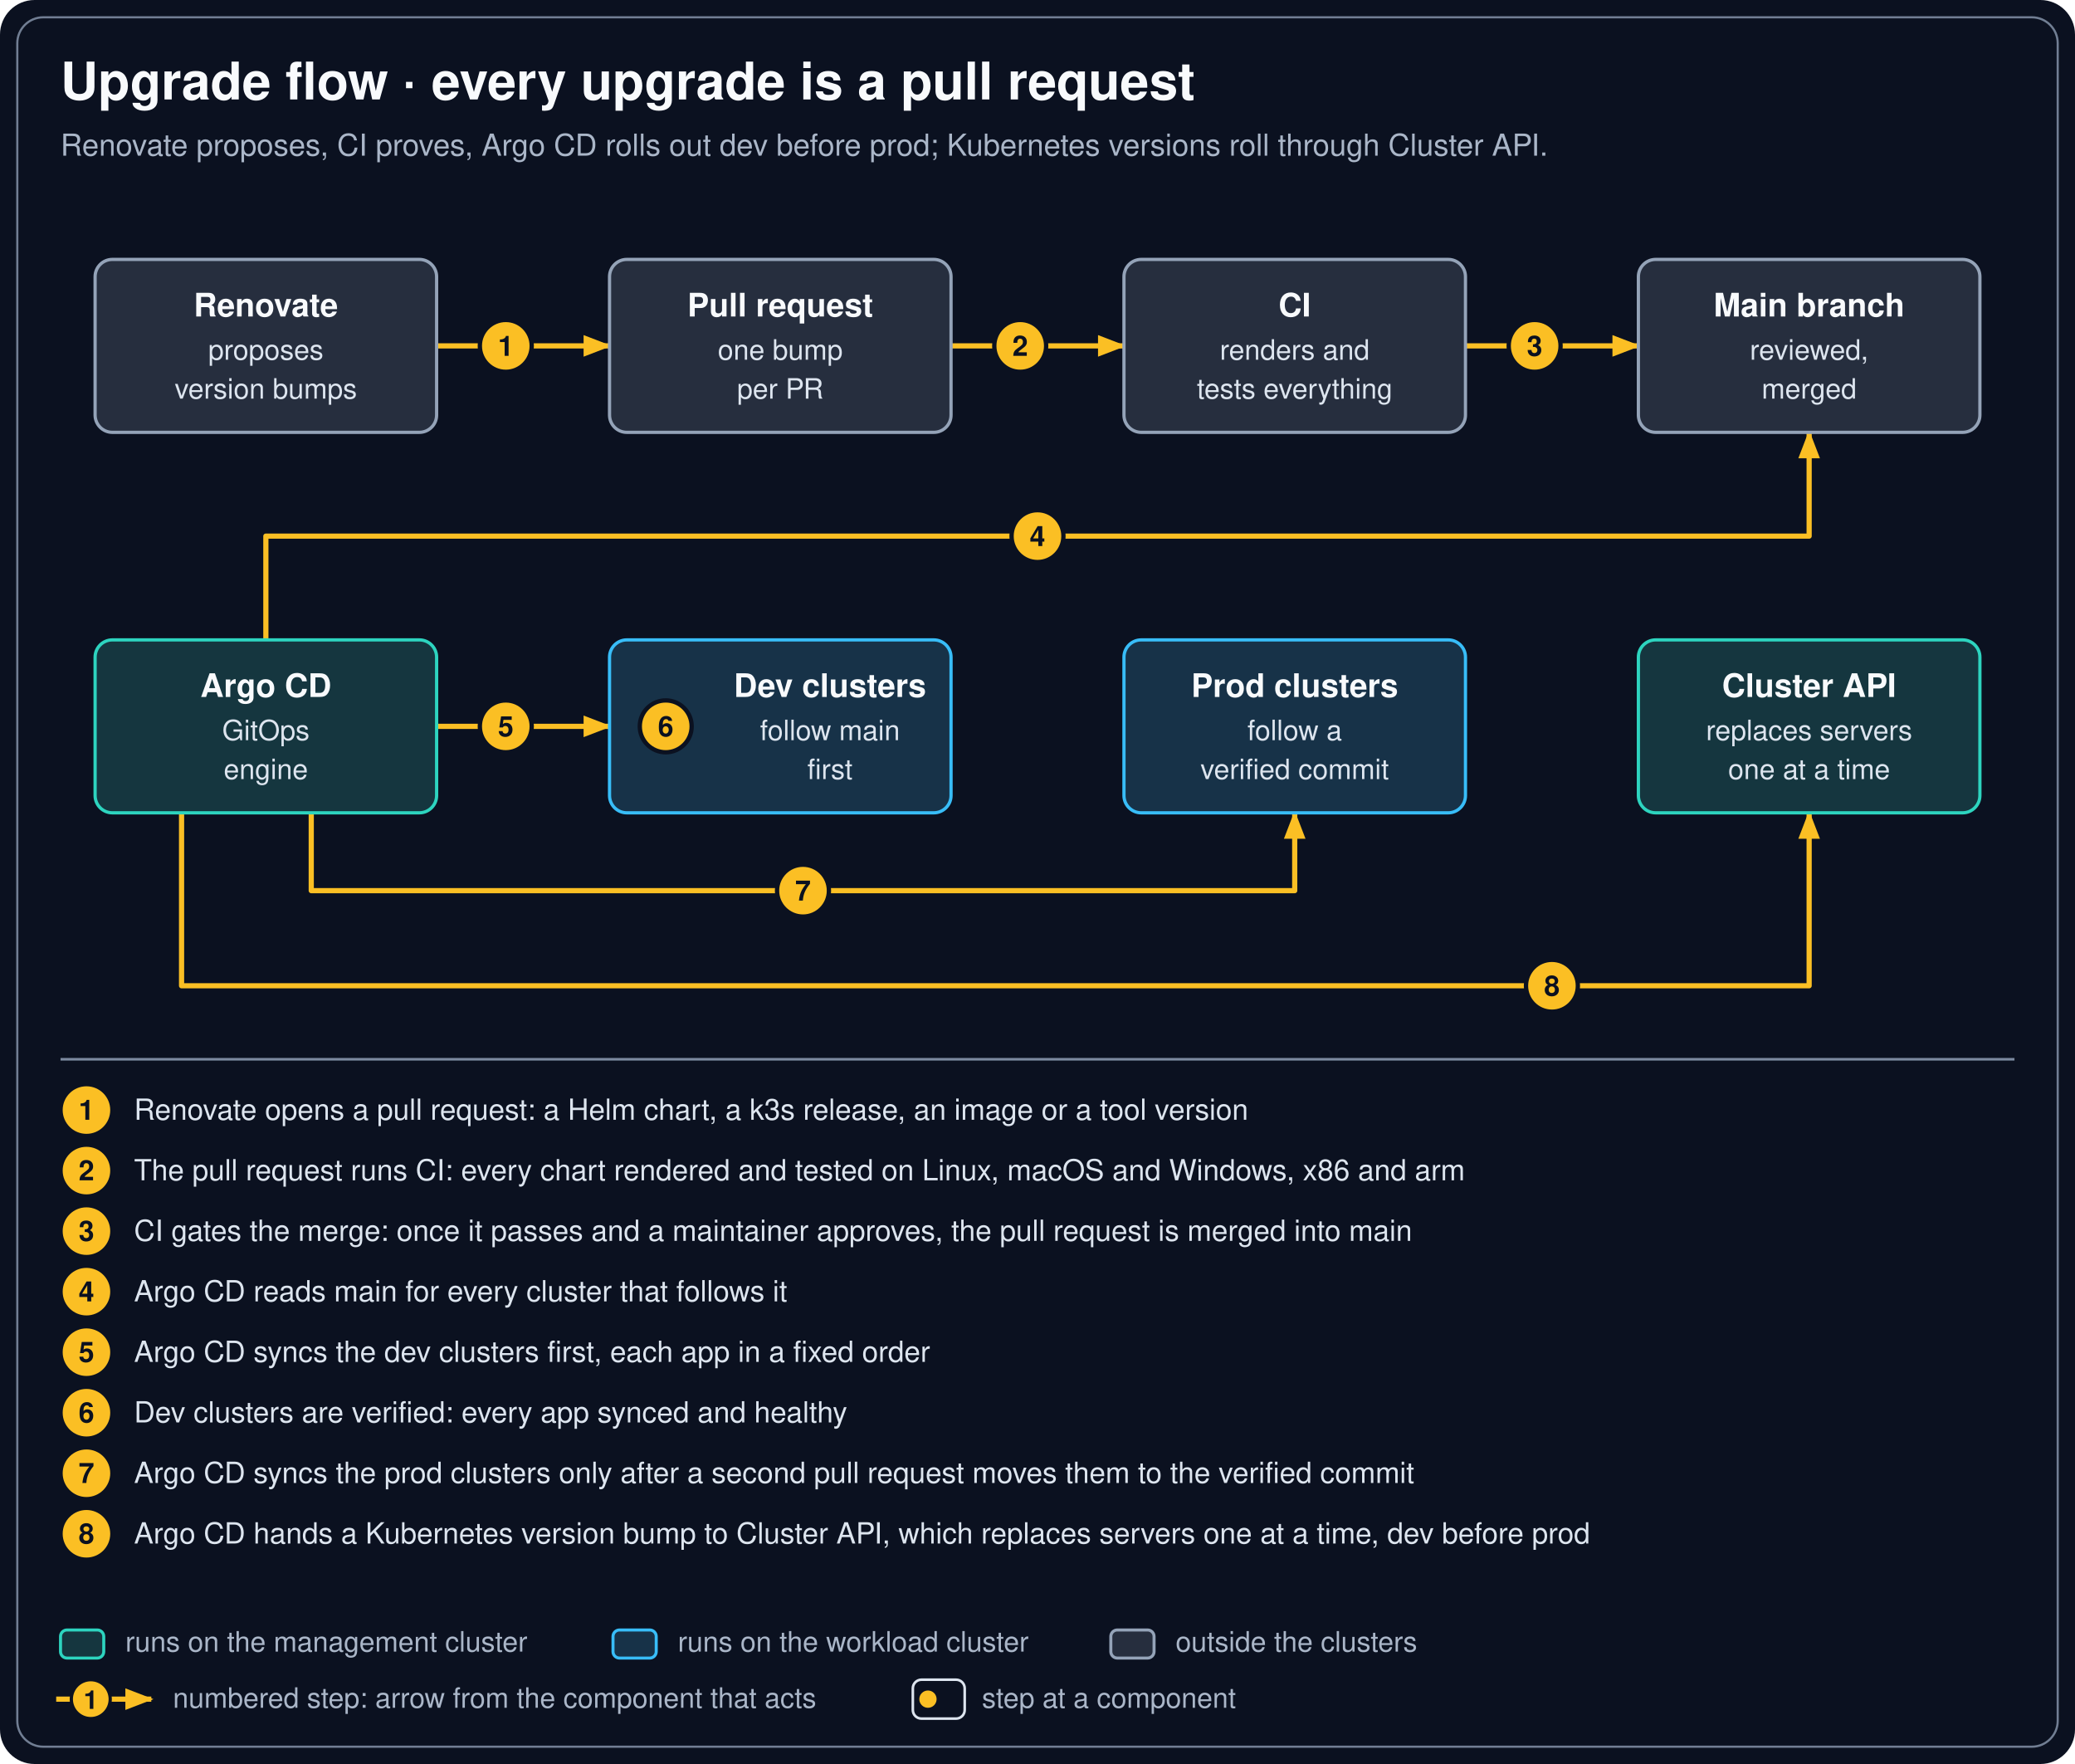
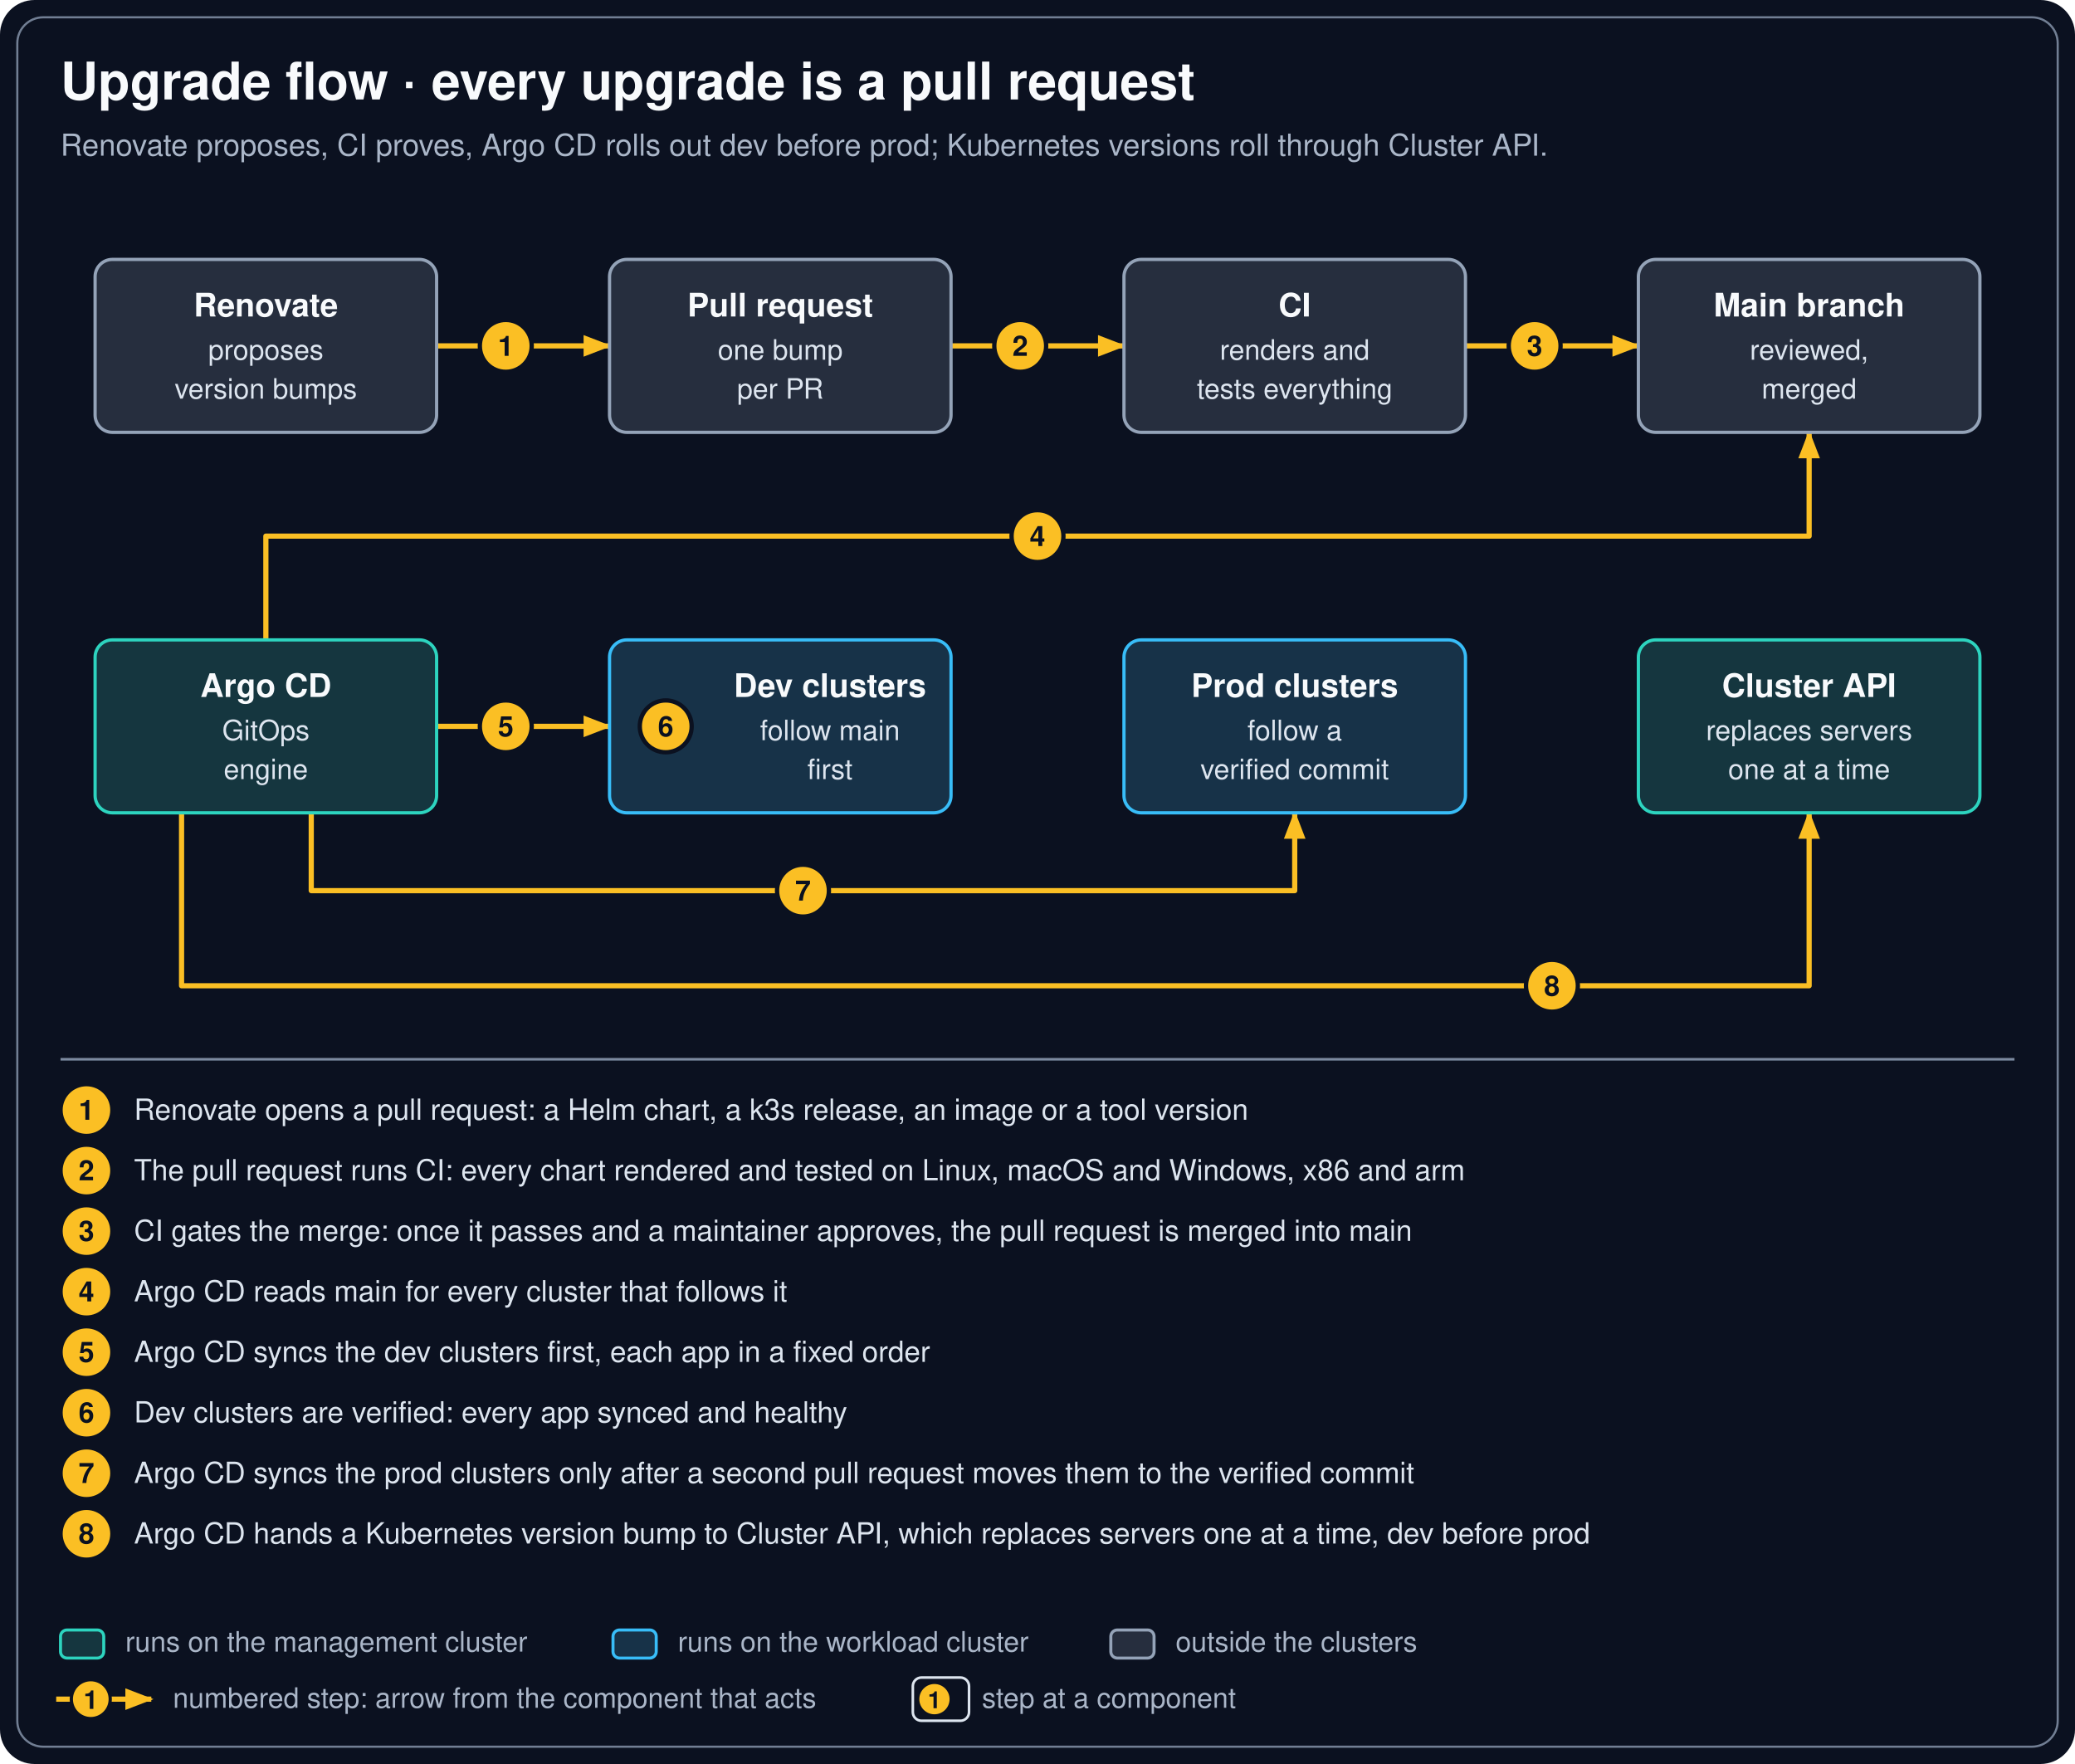
<svg xmlns="http://www.w3.org/2000/svg" width="960" height="816" viewBox="0 0 960 816" role="img" aria-label="Upgrade flow · every upgrade is a pull request">
  <style>.s{font-family:'Segoe UI','Helvetica Neue',Helvetica,Arial,'Liberation Sans',sans-serif}.m{font-family:'JetBrains Mono',SFMono-Regular,Menlo,Consolas,'Liberation Mono',monospace}.fx{fill:none;stroke-width:3.4;stroke-linecap:round;stroke-dasharray:4 10;opacity:0;animation:fxdash .9s linear infinite,fxseq 11.30s linear infinite both}@keyframes fxdash{to{stroke-dashoffset:-14}}@keyframes fxseq{0%{opacity:0}3%{opacity:1}23.4%{opacity:1}28.4%{opacity:0}100%{opacity:0}}@media (prefers-reduced-motion:reduce){.fx{animation:none;opacity:0}}</style>
  <defs>
    <marker id="ahfbbf24" markerWidth="13" markerHeight="10" refX="12" refY="5" orient="auto" markerUnits="userSpaceOnUse">
      <path d="M0,0 L13,5 L0,10 z" fill="#fbbf24" />
    </marker>
    <marker id="asfbbf24" markerWidth="13" markerHeight="10" refX="1" refY="5" orient="auto" markerUnits="userSpaceOnUse">
      <path d="M13,0 L0,5 L13,10 z" fill="#fbbf24" />
    </marker>
  </defs>
  <rect width="960" height="816" rx="16" fill="#0b1120" />
  <rect x="8" y="8" width="944" height="800" rx="12" fill="none" stroke="#8b9ab0" stroke-opacity=".8" />
  <path d="M 202.0 160.0 L 282.0 160.0" fill="none" stroke="#fbbf24" stroke-width="2.4" stroke-linejoin="round" marker-end="url(#ahfbbf24)" />
  <path d="M 440.0 160.0 L 520.0 160.0" fill="none" stroke="#fbbf24" stroke-width="2.4" stroke-linejoin="round" marker-end="url(#ahfbbf24)" />
  <path d="M 678.0 160.0 L 758.0 160.0" fill="none" stroke="#fbbf24" stroke-width="2.4" stroke-linejoin="round" marker-end="url(#ahfbbf24)" />
  <path d="M 123.0 296.0 L 123.0 248.0 L 837.0 248.0 L 837.0 200.0" fill="none" stroke="#fbbf24" stroke-width="2.4" stroke-linejoin="round" marker-end="url(#ahfbbf24)" />
  <path d="M 202.0 336.0 L 282.0 336.0" fill="none" stroke="#fbbf24" stroke-width="2.4" stroke-linejoin="round" marker-end="url(#ahfbbf24)" />
  <path d="M 144.0 376.0 L 144.0 412.0 L 599.0 412.0 L 599.0 376.0" fill="none" stroke="#fbbf24" stroke-width="2.4" stroke-linejoin="round" marker-end="url(#ahfbbf24)" />
  <path d="M 84.0 376.0 L 84.0 456.0 L 837.0 456.0 L 837.0 376.0" fill="none" stroke="#fbbf24" stroke-width="2.4" stroke-linejoin="round" marker-end="url(#ahfbbf24)" />
  <path class="fx" d="M 202.0 160.0 L 282.0 160.0" stroke="#fde5a7" style="animation-delay:0s,0.00s" />
  <path class="fx" d="M 440.0 160.0 L 520.0 160.0" stroke="#fde5a7" style="animation-delay:0s,1.10s" />
  <path class="fx" d="M 678.0 160.0 L 758.0 160.0" stroke="#fde5a7" style="animation-delay:0s,2.20s" />
  <path class="fx" d="M 123.0 296.0 L 123.0 248.0 L 837.0 248.0 L 837.0 200.0" stroke="#fde5a7" style="animation-delay:0s,3.30s" />
  <path class="fx" d="M 202.0 336.0 L 282.0 336.0" stroke="#fde5a7" style="animation-delay:0s,4.40s" />
  <path class="fx" d="M 144.0 376.0 L 144.0 412.0 L 599.0 412.0 L 599.0 376.0" stroke="#fde5a7" style="animation-delay:0s,6.60s" />
  <path class="fx" d="M 84.0 376.0 L 84.0 456.0 L 837.0 456.0 L 837.0 376.0" stroke="#fde5a7" style="animation-delay:0s,7.70s" />
  <rect x="44" y="120" width="158" height="80" rx="8" fill="#262e3e" stroke="#94a3b8" stroke-width="1.5" />
  <text class="s" x="123.0" y="146.4" font-size="15" fill="#f8fafc" font-weight="600" text-anchor="middle">Renovate</text>
  <text class="s" x="123.0" y="166.4" font-size="13" fill="#dde5ef" text-anchor="middle">proposes</text>
  <text class="s" x="123.0" y="184.4" font-size="13" fill="#dde5ef" text-anchor="middle">version bumps</text>
  <rect x="282" y="120" width="158" height="80" rx="8" fill="#262e3e" stroke="#94a3b8" stroke-width="1.5" />
  <text class="s" x="361.0" y="146.4" font-size="15" fill="#f8fafc" font-weight="600" text-anchor="middle">Pull request</text>
  <text class="s" x="361.0" y="166.4" font-size="13" fill="#dde5ef" text-anchor="middle">one bump</text>
  <text class="s" x="361.0" y="184.4" font-size="13" fill="#dde5ef" text-anchor="middle">per PR</text>
  <rect x="520" y="120" width="158" height="80" rx="8" fill="#262e3e" stroke="#94a3b8" stroke-width="1.5" />
  <text class="s" x="599.0" y="146.4" font-size="15" fill="#f8fafc" font-weight="600" text-anchor="middle">CI</text>
  <text class="s" x="599.0" y="166.4" font-size="13" fill="#dde5ef" text-anchor="middle">renders and</text>
  <text class="s" x="599.0" y="184.4" font-size="13" fill="#dde5ef" text-anchor="middle">tests everything</text>
  <rect x="758" y="120" width="158" height="80" rx="8" fill="#262e3e" stroke="#94a3b8" stroke-width="1.5" />
  <text class="s" x="837.0" y="146.4" font-size="15" fill="#f8fafc" font-weight="600" text-anchor="middle">Main branch</text>
  <text class="s" x="837.0" y="166.4" font-size="13" fill="#dde5ef" text-anchor="middle">reviewed,</text>
  <text class="s" x="837.0" y="184.4" font-size="13" fill="#dde5ef" text-anchor="middle">merged</text>
  <rect x="44" y="296" width="158" height="80" rx="8" fill="#15363f" stroke="#2dd4bf" stroke-width="1.5" />
  <text class="s" x="123.0" y="322.4" font-size="15" fill="#f8fafc" font-weight="600" text-anchor="middle">Argo CD</text>
  <text class="s" x="123.0" y="342.4" font-size="13" fill="#dde5ef" text-anchor="middle">GitOps</text>
  <text class="s" x="123.0" y="360.4" font-size="13" fill="#dde5ef" text-anchor="middle">engine</text>
  <rect x="282" y="296" width="158" height="80" rx="8" fill="#173248" stroke="#38bdf8" stroke-width="1.5" />
  <text class="s" x="384.0" y="322.4" font-size="15" fill="#f8fafc" font-weight="600" text-anchor="middle">Dev clusters</text>
  <text class="s" x="384.0" y="342.4" font-size="13" fill="#dde5ef" text-anchor="middle">follow main</text>
  <text class="s" x="384.0" y="360.4" font-size="13" fill="#dde5ef" text-anchor="middle">first</text>
  <rect x="520" y="296" width="158" height="80" rx="8" fill="#173248" stroke="#38bdf8" stroke-width="1.5" />
  <text class="s" x="599.0" y="322.4" font-size="15" fill="#f8fafc" font-weight="600" text-anchor="middle">Prod clusters</text>
  <text class="s" x="599.0" y="342.4" font-size="13" fill="#dde5ef" text-anchor="middle">follow a</text>
  <text class="s" x="599.0" y="360.4" font-size="13" fill="#dde5ef" text-anchor="middle">verified commit</text>
  <rect x="758" y="296" width="158" height="80" rx="8" fill="#15363f" stroke="#2dd4bf" stroke-width="1.5" />
  <text class="s" x="837.0" y="322.4" font-size="15" fill="#f8fafc" font-weight="600" text-anchor="middle">Cluster API</text>
  <text class="s" x="837.0" y="342.4" font-size="13" fill="#dde5ef" text-anchor="middle">replaces servers</text>
  <text class="s" x="837.0" y="360.4" font-size="13" fill="#dde5ef" text-anchor="middle">one at a time</text>
  <text class="s" x="28.0" y="46.0" font-size="24" fill="#f8fafc" font-weight="700">Upgrade flow · every upgrade is a pull request</text>
  <text class="s" x="28.0" y="72.0" font-size="14" fill="#aab6c8">Renovate proposes, CI proves, Argo CD rolls out dev before prod; Kubernetes versions roll through Cluster API.</text>
  <circle cx="308.0" cy="336.0" r="12" fill="#fbbf24" stroke="#0b1120" stroke-width="2" />
  <text class="s" x="308.0" y="340.6" font-size="13" font-weight="700" fill="#0b1120" text-anchor="middle">6</text>
  <circle cx="234.0" cy="160.0" r="12" fill="#fbbf24" stroke="#0b1120" stroke-width="2" />
  <text class="s" x="234.0" y="164.6" font-size="13" font-weight="700" fill="#0b1120" text-anchor="middle">1</text>
  <circle cx="472.0" cy="160.0" r="12" fill="#fbbf24" stroke="#0b1120" stroke-width="2" />
  <text class="s" x="472.0" y="164.6" font-size="13" font-weight="700" fill="#0b1120" text-anchor="middle">2</text>
  <circle cx="710.0" cy="160.0" r="12" fill="#fbbf24" stroke="#0b1120" stroke-width="2" />
  <text class="s" x="710.0" y="164.6" font-size="13" font-weight="700" fill="#0b1120" text-anchor="middle">3</text>
  <circle cx="480.0" cy="248.0" r="12" fill="#fbbf24" stroke="#0b1120" stroke-width="2" />
  <text class="s" x="480.0" y="252.6" font-size="13" font-weight="700" fill="#0b1120" text-anchor="middle">4</text>
  <circle cx="234.0" cy="336.0" r="12" fill="#fbbf24" stroke="#0b1120" stroke-width="2" />
  <text class="s" x="234.0" y="340.6" font-size="13" font-weight="700" fill="#0b1120" text-anchor="middle">5</text>
  <circle cx="371.5" cy="412.0" r="12" fill="#fbbf24" stroke="#0b1120" stroke-width="2" />
  <text class="s" x="371.5" y="416.6" font-size="13" font-weight="700" fill="#0b1120" text-anchor="middle">7</text>
  <circle cx="718.0" cy="456.0" r="12" fill="#fbbf24" stroke="#0b1120" stroke-width="2" />
  <text class="s" x="718.0" y="460.6" font-size="13" font-weight="700" fill="#0b1120" text-anchor="middle">8</text>
  <line x1="28" y1="490" x2="932" y2="490" stroke="#7c8aa0" stroke-width="1.2" />
  <circle cx="40" cy="513.5" r="11" fill="#fbbf24" />
  <text class="s" x="40" y="518" font-size="13" font-weight="700" fill="#0b1120" text-anchor="middle">1</text>
  <text class="s" x="62.0" y="518.0" font-size="13.5" fill="#dde5ef">Renovate opens a pull request: a Helm chart, a k3s release, an image or a tool version</text>
  <circle cx="40" cy="541.5" r="11" fill="#fbbf24" />
  <text class="s" x="40" y="546" font-size="13" font-weight="700" fill="#0b1120" text-anchor="middle">2</text>
  <text class="s" x="62.0" y="546.0" font-size="13.5" fill="#dde5ef">The pull request runs CI: every chart rendered and tested on Linux, macOS and Windows, x86 and arm</text>
  <circle cx="40" cy="569.5" r="11" fill="#fbbf24" />
  <text class="s" x="40" y="574" font-size="13" font-weight="700" fill="#0b1120" text-anchor="middle">3</text>
  <text class="s" x="62.0" y="574.0" font-size="13.5" fill="#dde5ef">CI gates the merge: once it passes and a maintainer approves, the pull request is merged into main</text>
  <circle cx="40" cy="597.5" r="11" fill="#fbbf24" />
  <text class="s" x="40" y="602" font-size="13" font-weight="700" fill="#0b1120" text-anchor="middle">4</text>
  <text class="s" x="62.0" y="602.0" font-size="13.5" fill="#dde5ef">Argo CD reads main for every cluster that follows it</text>
  <circle cx="40" cy="625.5" r="11" fill="#fbbf24" />
  <text class="s" x="40" y="630" font-size="13" font-weight="700" fill="#0b1120" text-anchor="middle">5</text>
  <text class="s" x="62.0" y="630.0" font-size="13.5" fill="#dde5ef">Argo CD syncs the dev clusters first, each app in a fixed order</text>
  <circle cx="40" cy="653.5" r="11" fill="#fbbf24" />
  <text class="s" x="40" y="658" font-size="13" font-weight="700" fill="#0b1120" text-anchor="middle">6</text>
  <text class="s" x="62.0" y="658.0" font-size="13.5" fill="#dde5ef">Dev clusters are verified: every app synced and healthy</text>
  <circle cx="40" cy="681.5" r="11" fill="#fbbf24" />
  <text class="s" x="40" y="686" font-size="13" font-weight="700" fill="#0b1120" text-anchor="middle">7</text>
  <text class="s" x="62.0" y="686.0" font-size="13.5" fill="#dde5ef">Argo CD syncs the prod clusters only after a second pull request moves them to the verified commit</text>
  <circle cx="40" cy="709.5" r="11" fill="#fbbf24" />
  <text class="s" x="40" y="714" font-size="13" font-weight="700" fill="#0b1120" text-anchor="middle">8</text>
  <text class="s" x="62.0" y="714.0" font-size="13.5" fill="#dde5ef">Argo CD hands a Kubernetes version bump to Cluster API, which replaces servers one at a time, dev before prod</text>
  <rect x="28" y="754" width="20" height="13" rx="3" fill="#15363f" stroke="#2dd4bf" stroke-width="1.4" />
  <text class="s" x="58.0" y="764.0" font-size="13" fill="#aab6c8">runs on the management cluster</text>
  <rect x="283.605" y="754" width="20" height="13" rx="3" fill="#173248" stroke="#38bdf8" stroke-width="1.4" />
  <text class="s" x="313.6" y="764.0" font-size="13" fill="#aab6c8">runs on the workload cluster</text>
  <rect x="513.924" y="754" width="20" height="13" rx="3" fill="#262e3e" stroke="#94a3b8" stroke-width="1.4" />
  <text class="s" x="543.9" y="764.0" font-size="13" fill="#aab6c8">outside the clusters</text>
  <path d="M 26 786 L 70 786" stroke="#fbbf24" stroke-width="2.4" marker-end="url(#ahfbbf24)" />
  <circle cx="42" cy="786" r="9" fill="#fbbf24" stroke="#0b1120" stroke-width="1.5" />
  <text class="s" x="42" y="790.5" font-size="12" font-weight="700" fill="#0b1120" text-anchor="middle">1</text>
  <text class="s" x="80.0" y="790.0" font-size="13" fill="#aab6c8">numbered step: arrow from the component that acts</text>
-   <rect x="422.32" y="777" width="24" height="18" rx="4" fill="none" stroke="#dde5ef" stroke-width="1.2" />
-   <circle cx="429.32" cy="786" r="4" fill="#fbbf24" />
+   <rect x="422.32" y="776" width="26" height="20" rx="4" fill="none" stroke="#dde5ef" stroke-width="1.2" />
+   <circle cx="432.32" cy="786" r="7" fill="#fbbf24" />
+   <text class="s" x="432.32" y="790.2" font-size="11" font-weight="700" fill="#0b1120" text-anchor="middle">1</text>
  <text class="s" x="454.3" y="790.0" font-size="13" fill="#aab6c8">step at a component</text>
</svg>
